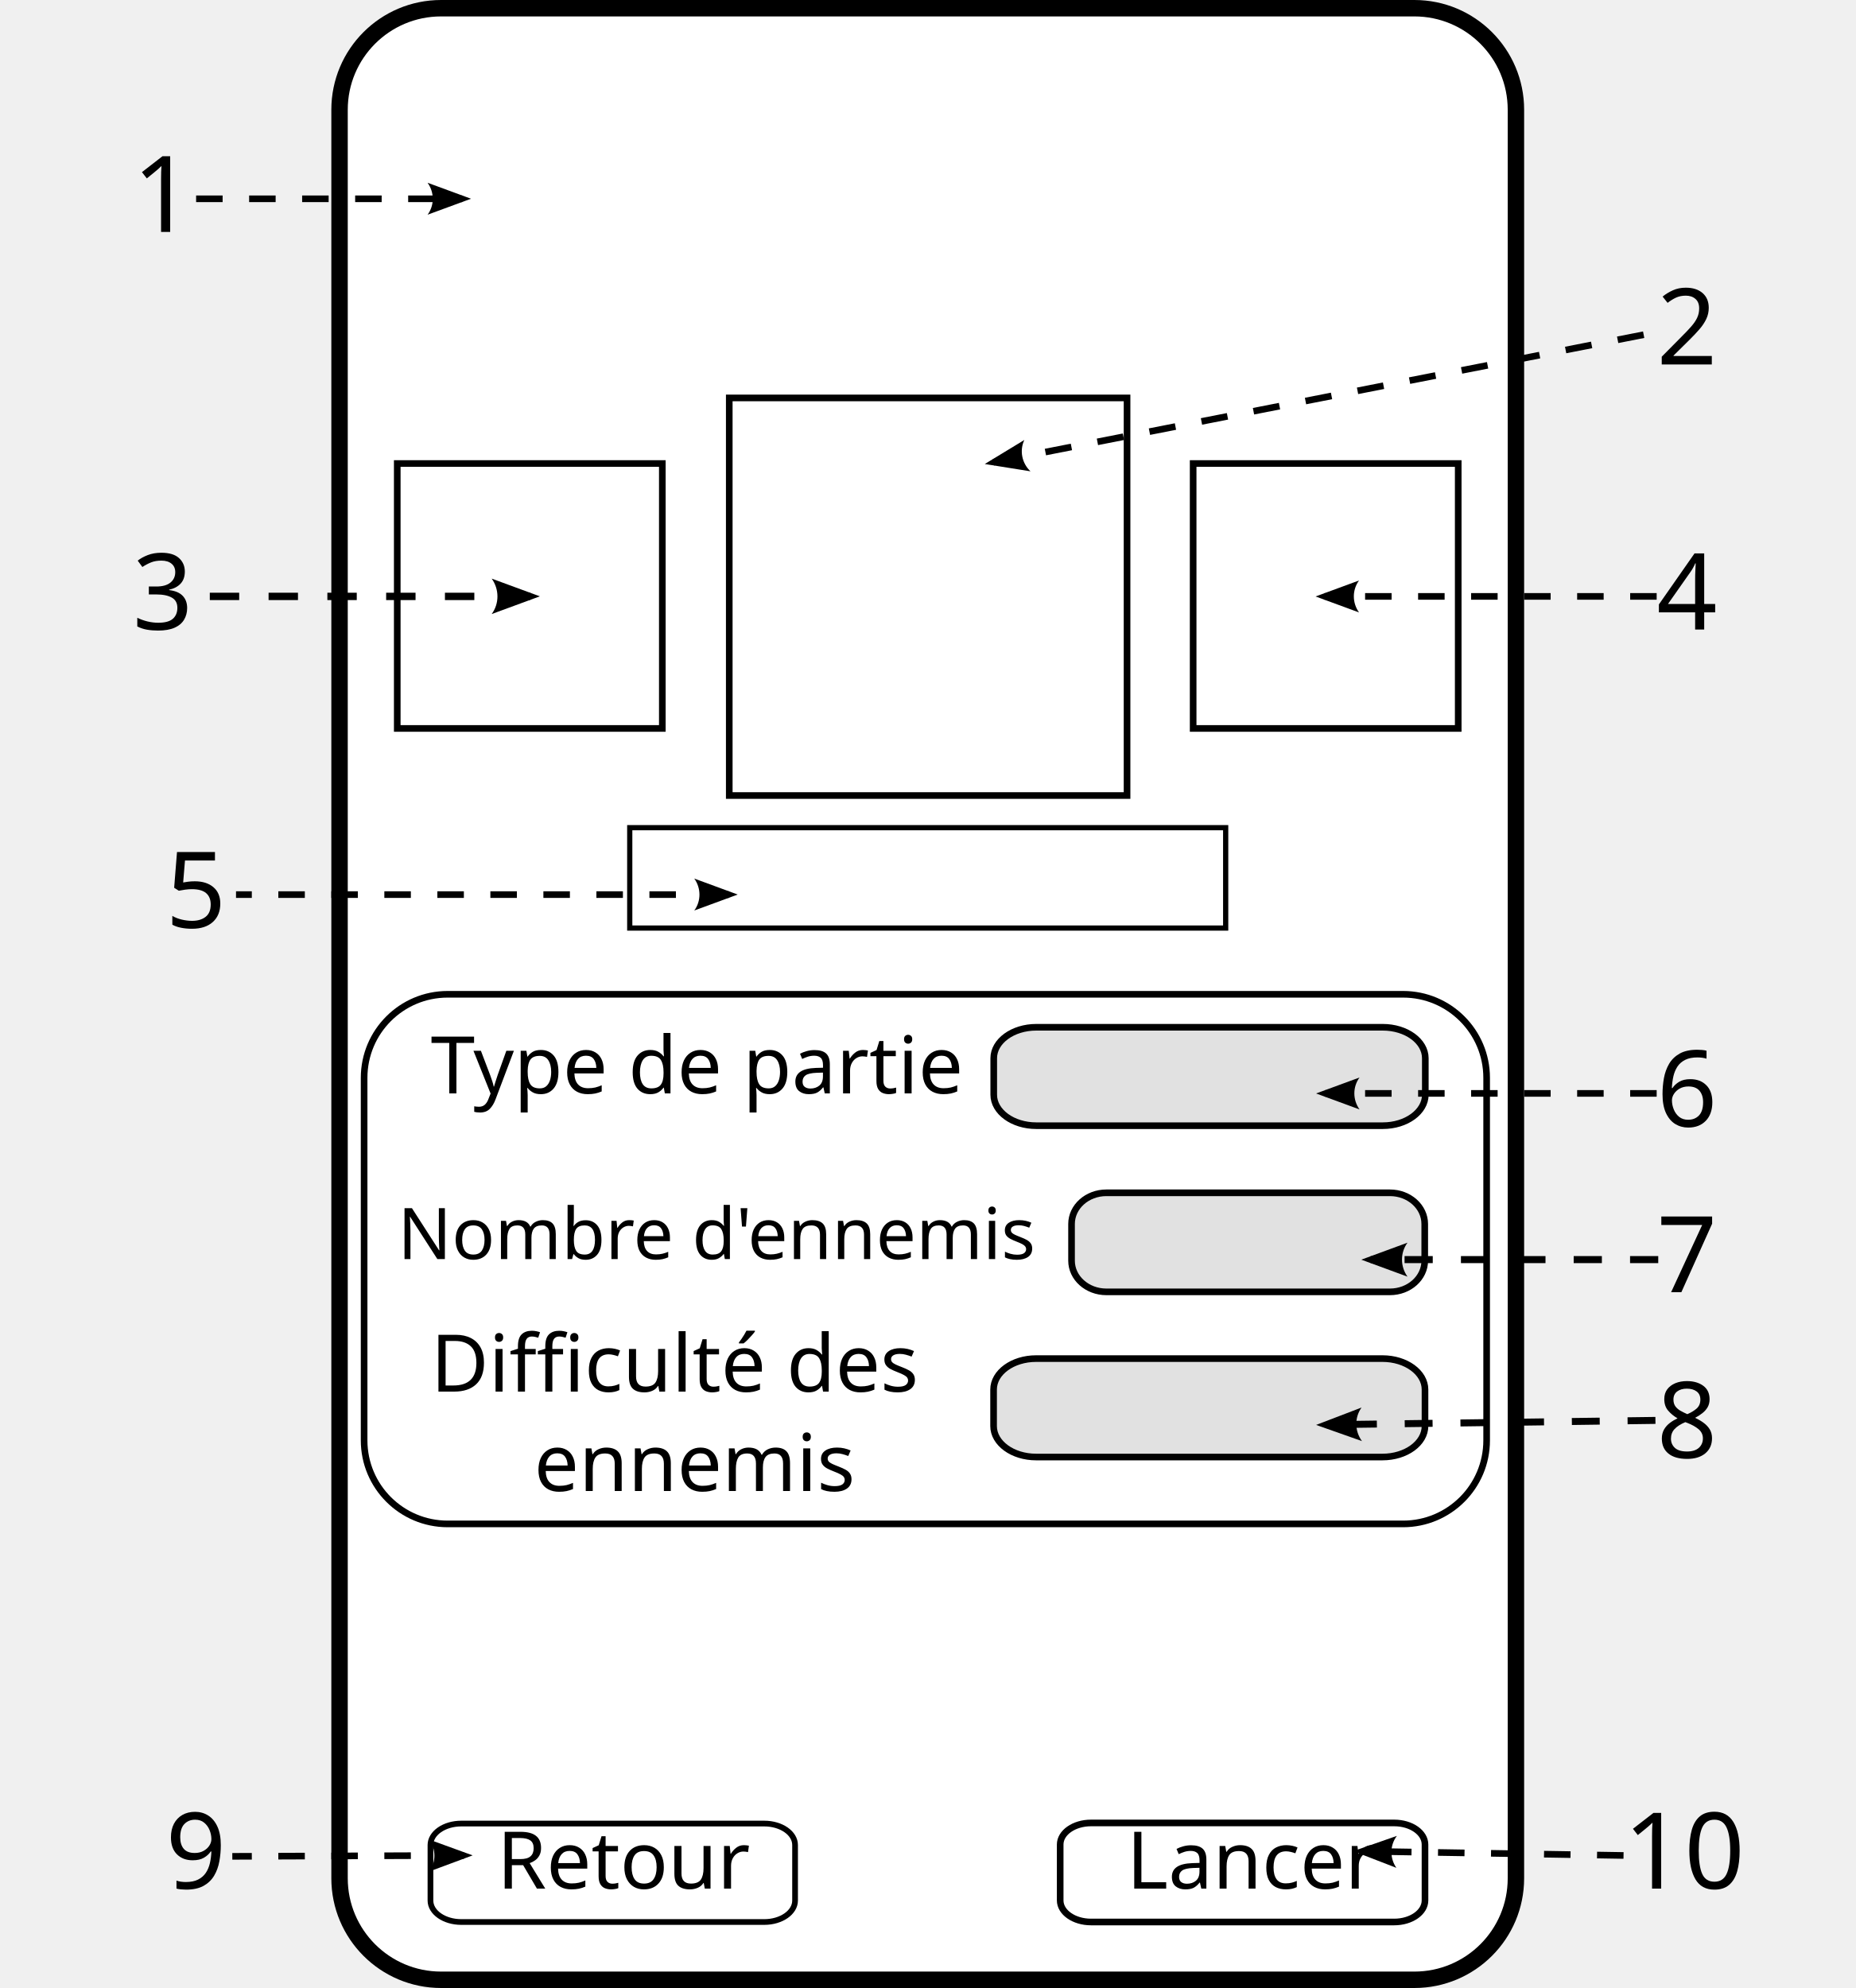
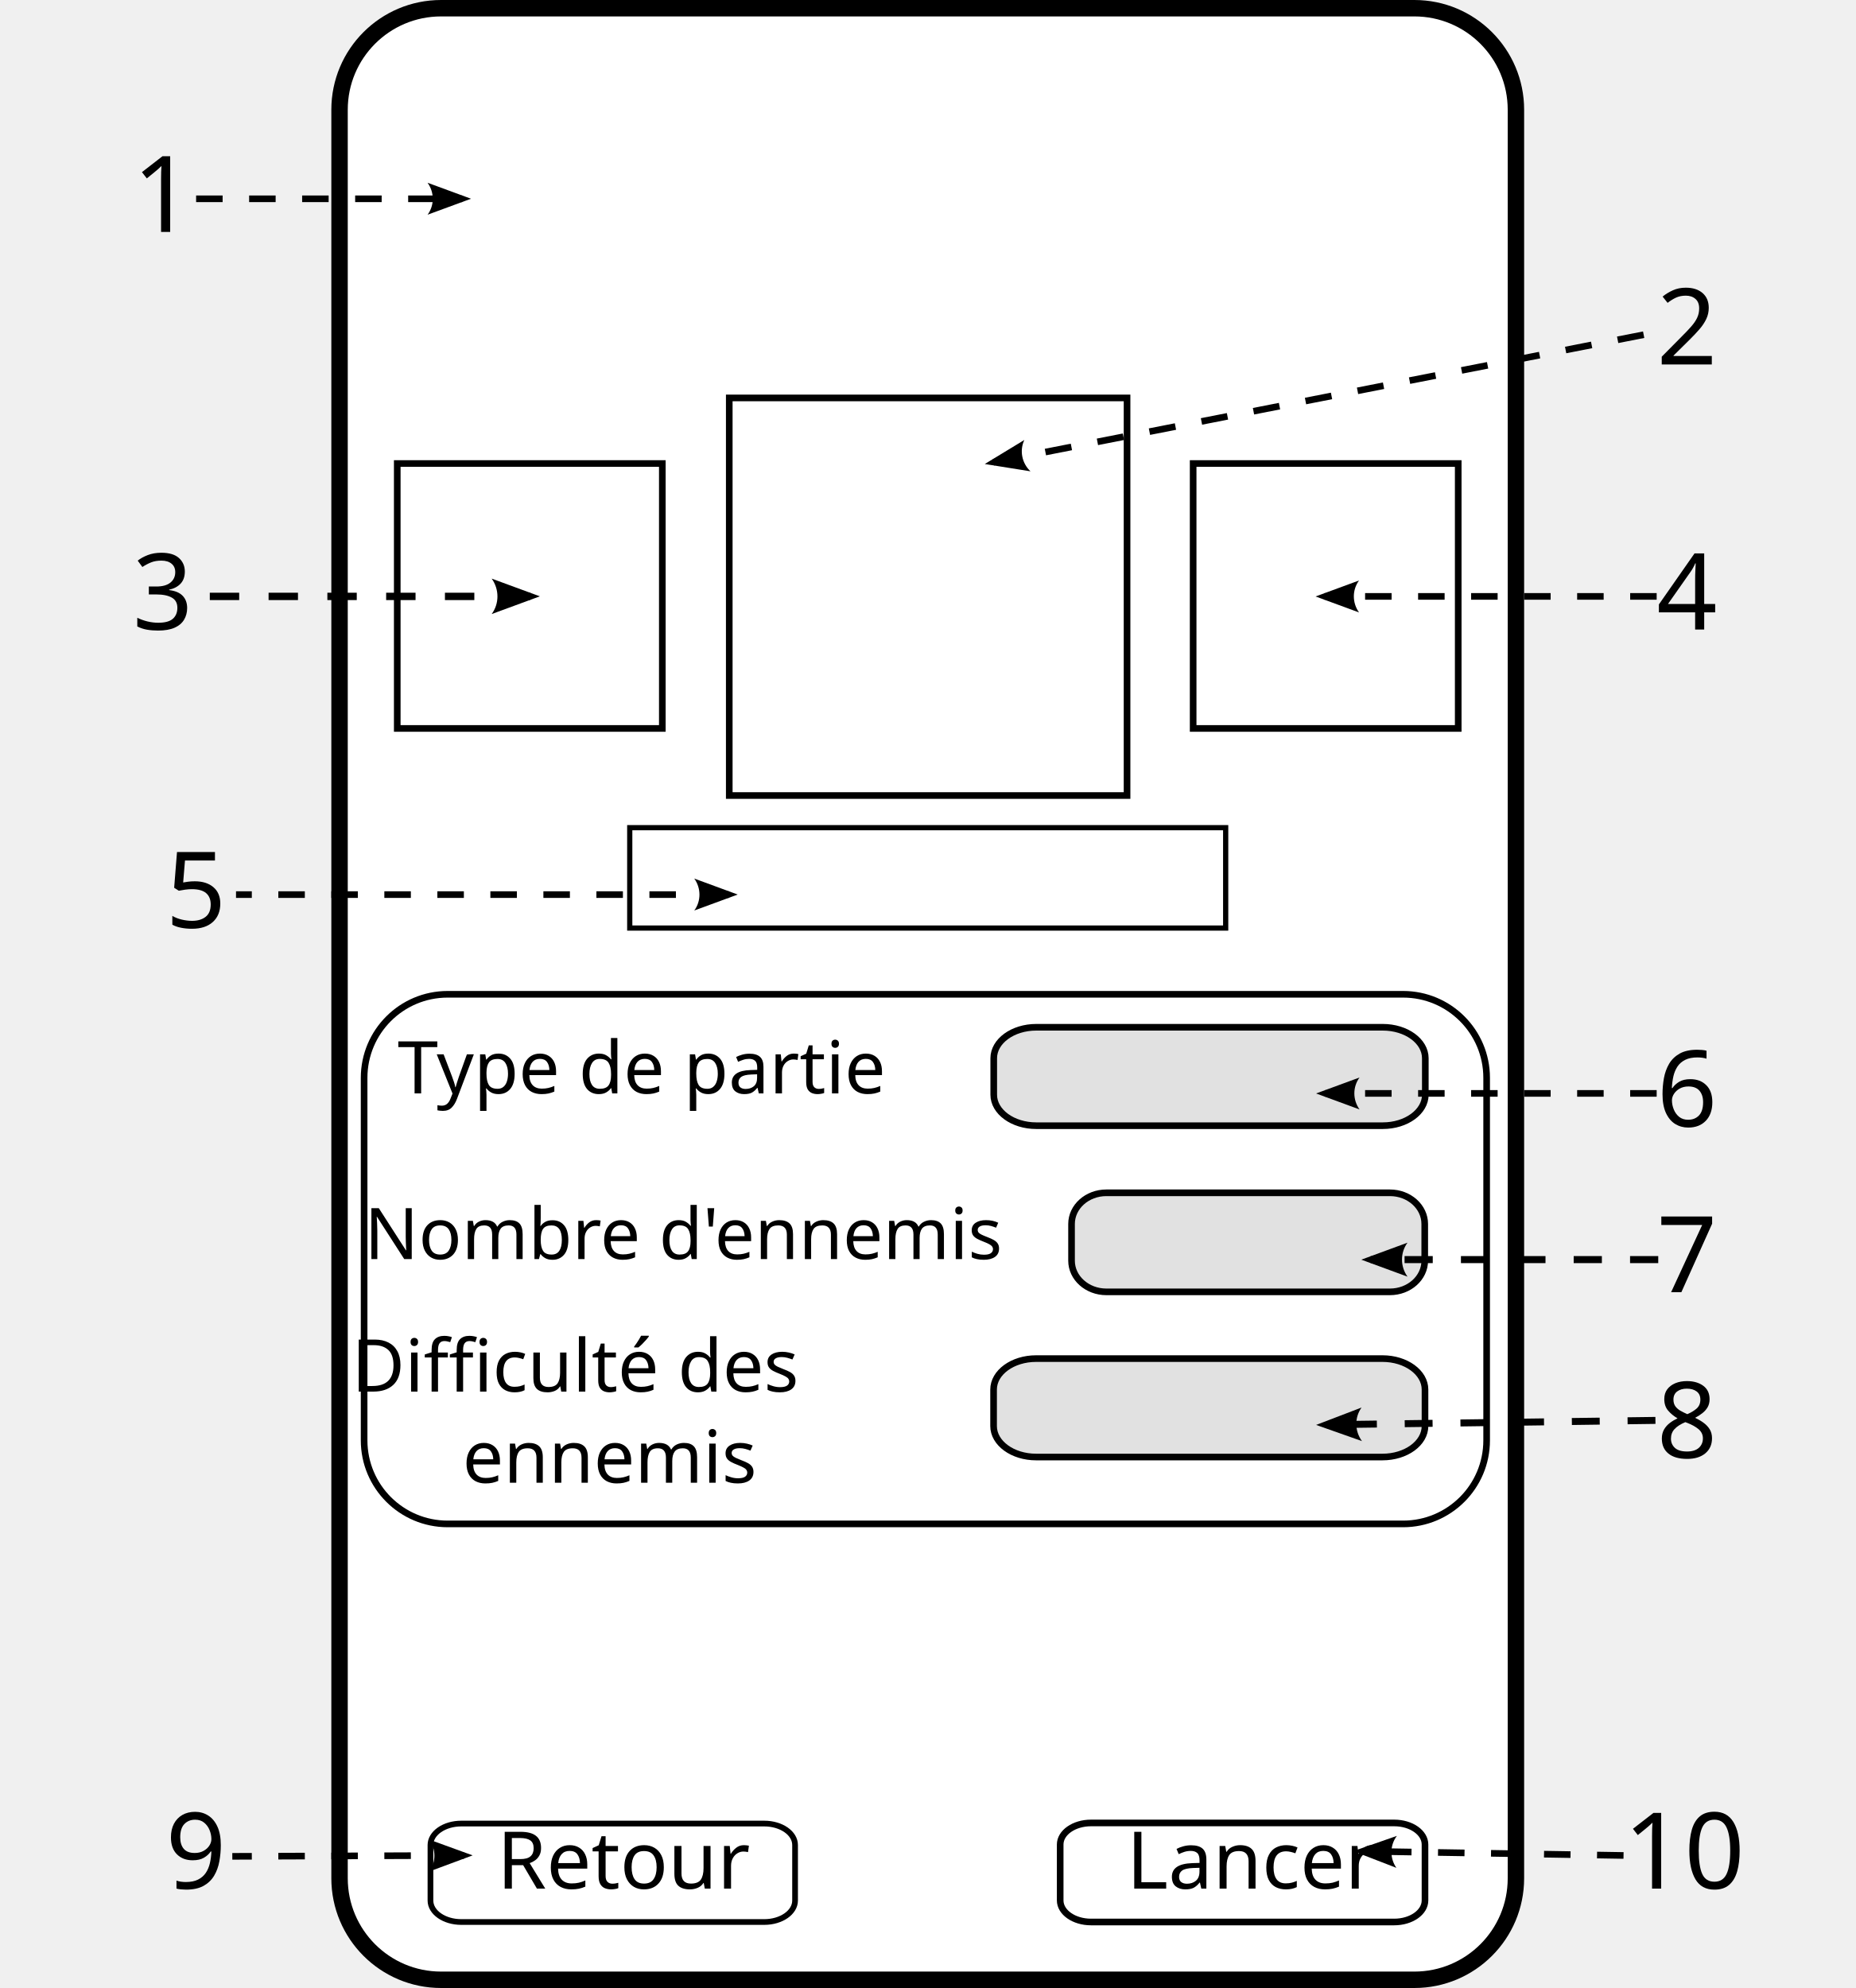
<svg xmlns="http://www.w3.org/2000/svg" version="1.0" width="560" height="600" id="svg2">
  <defs id="defs4">
-     <marker orient="auto" refY="0.0" refX="0.0" id="Arrow2Mend" style="overflow:visible;">
-       <path id="path3793" style="font-size:12.0;fill-rule:evenodd;stroke-width:0.625;stroke-linejoin:round;" d="M 8.719,4.034 L -2.207,0.016 L 8.719,-4.002 C 6.973,-1.63 6.983,1.616 8.719,4.034 z " transform="scale(0.6) rotate(180) translate(0,0)" />
+     <marker refX="0" refY="0" orient="auto" id="Arrow2Mend" style="overflow:visible">
+       <path d="M 8.719,4.034 -2.207,0.016 8.719,-4.002 c -1.745,2.372 -1.735,5.617 -6e-7,8.035 z" transform="scale(-0.6,-0.6)" id="path3793" style="font-size:12px;fill-rule:evenodd;stroke-width:0.625;stroke-linejoin:round" />
    </marker>
-     <marker orient="auto" refY="0.0" refX="0.0" id="Arrow2Lend" style="overflow:visible;">
-       <path id="path3787" style="font-size:12.0;fill-rule:evenodd;stroke-width:0.625;stroke-linejoin:round;" d="M 8.719,4.034 L -2.207,0.016 L 8.719,-4.002 C 6.973,-1.63 6.983,1.616 8.719,4.034 z " transform="scale(1.1) rotate(180) translate(1,0)" />
+     <marker refX="0" refY="0" orient="auto" id="Arrow2Lend" style="overflow:visible">
+       <path d="M 8.719,4.034 -2.207,0.016 8.719,-4.002 c -1.745,2.372 -1.735,5.617 -6e-7,8.035 z" transform="matrix(-1.1,0,0,-1.1,-1.1,0)" id="path3787" style="font-size:12px;fill-rule:evenodd;stroke-width:0.625;stroke-linejoin:round" />
    </marker>
    <marker refX="0" refY="0" orient="auto" id="Arrow2Mstart" style="overflow:visible">
-       <path d="M 8.719,4.034 L -2.207,0.016 L 8.719,-4.002 C 6.973,-1.63 6.983,1.616 8.719,4.034 L 8.719,4.034 z" transform="scale(0.6,0.6)" id="path5770" style="font-size:12px;fill-rule:evenodd;stroke-width:0.625;stroke-linejoin:round" />
+       <path d="M 8.719,4.034 -2.207,0.016 8.719,-4.002 c -1.745,2.372 -1.735,5.617 -6e-7,8.035 l 0,0 z" transform="scale(0.6,0.6)" id="path5770" style="font-size:12px;fill-rule:evenodd;stroke-width:0.625;stroke-linejoin:round" />
    </marker>
  </defs>
  <g id="layer1">
-     <rect width="355.044" height="595.044" ry="30.646" x="102.478" y="2.478" id="rect2385" style="fill:#ffffff;fill-opacity:1;fill-rule:evenodd;stroke:#000000;stroke-width:4.956;stroke-linecap:butt;stroke-linejoin:miter;stroke-miterlimit:4;stroke-dasharray:none;stroke-opacity:1" />
-     <rect width="338.79" height="159.85" ry="25.214" x="109.894" y="300.085" id="rect2873" style="fill:#ffffff;fill-opacity:1;stroke:#000000;stroke-width:2;stroke-miterlimit:4;stroke-dasharray:none;stroke-dashoffset:0;stroke-opacity:1" />
-     <rect width="130.254" height="29.705" rx="12.835" ry="9.342" x="299.92" y="310.04" id="rect14485" style="fill:#000000;fill-opacity:0.119;fill-rule:evenodd;stroke:#000000;stroke-width:2;stroke-linecap:butt;stroke-linejoin:miter;stroke-miterlimit:4;stroke-dasharray:none;stroke-opacity:1" />
+     <rect width="355.044" height="595.044" ry="30.646" x="102.478" y="2.478" id="rect2385" style="fill:#ffffff;fill-opacity:1;fill-rule:evenodd;stroke:#000000;stroke-width:4.956;stroke-linecap:butt;stroke-linejoin:miter;stroke-miterlimit:4;stroke-opacity:1;stroke-dasharray:none" />
+     <rect width="338.79" height="159.85" ry="25.214" x="109.894" y="300.085" id="rect2873" style="fill:#ffffff;fill-opacity:1;stroke:#000000;stroke-width:2;stroke-miterlimit:4;stroke-opacity:1;stroke-dasharray:none;stroke-dashoffset:0" />
+     <rect width="130.254" height="29.705" rx="12.835" ry="9.342" x="299.92" y="310.04" id="rect14485" style="fill:#000000;fill-opacity:0.119;fill-rule:evenodd;stroke:#000000;stroke-width:2;stroke-linecap:butt;stroke-linejoin:miter;stroke-miterlimit:4;stroke-opacity:1;stroke-dasharray:none" />
    <text x="186.047" y="180.346" id="text14998" xml:space="preserve" style="font-size:32px;font-style:normal;font-variant:normal;font-weight:normal;font-stretch:normal;fill:#000000;fill-opacity:1;stroke:none;font-family:Utopia;-inkscape-font-specification:Utopia">
      <tspan x="186.047" y="180.346" id="tspan15000" />
    </text>
-     <rect width="179.859" height="30.296" ry="0" x="190.063" y="249.802" id="rect15002" style="fill:#ffffff;fill-opacity:1;fill-rule:evenodd;stroke:#000000;stroke-width:1.57;stroke-linecap:butt;stroke-linejoin:miter;stroke-miterlimit:4;stroke-dasharray:none;stroke-opacity:1" />
-     <rect width="120.058" height="119.999" ry="0" x="220.099" y="120.099" id="rect15008" style="fill:#ffffff;fill-opacity:1;fill-rule:evenodd;stroke:#000000;stroke-width:2;stroke-linecap:butt;stroke-linejoin:miter;stroke-miterlimit:4;stroke-dasharray:none;stroke-opacity:1" />
-     <rect width="80" height="79.957" ry="0" x="360.105" y="139.895" id="rect15012" style="fill:#ffffff;fill-opacity:1;fill-rule:evenodd;stroke:#000000;stroke-width:2;stroke-linecap:butt;stroke-linejoin:miter;stroke-miterlimit:4;stroke-dasharray:none;stroke-opacity:1" />
-     <rect width="80" height="79.957" ry="0" x="119.895" y="139.895" id="rect15014" style="fill:#ffffff;fill-opacity:1;fill-rule:evenodd;stroke:#000000;stroke-width:2;stroke-linecap:butt;stroke-linejoin:miter;stroke-miterlimit:4;stroke-dasharray:none;stroke-opacity:1" />
-     <text x="130" y="330" id="text15028" xml:space="preserve" style="font-size:24px;font-style:normal;font-variant:normal;font-weight:normal;font-stretch:normal;fill:#000000;fill-opacity:1;stroke:none;font-family:Utopia;-inkscape-font-specification:Utopia">
-       <tspan x="130" y="330" id="tspan15030">Type de partie</tspan>
+     <rect width="179.859" height="30.296" ry="0" x="190.063" y="249.802" id="rect15002" style="fill:#ffffff;fill-opacity:1;fill-rule:evenodd;stroke:#000000;stroke-width:1.57;stroke-linecap:butt;stroke-linejoin:miter;stroke-miterlimit:4;stroke-opacity:1;stroke-dasharray:none" />
+     <rect width="120.058" height="119.999" ry="0" x="220.099" y="120.099" id="rect15008" style="fill:#ffffff;fill-opacity:1;fill-rule:evenodd;stroke:#000000;stroke-width:2;stroke-linecap:butt;stroke-linejoin:miter;stroke-miterlimit:4;stroke-opacity:1;stroke-dasharray:none" />
+     <rect width="80" height="79.957" ry="0" x="360.105" y="139.895" id="rect15012" style="fill:#ffffff;fill-opacity:1;fill-rule:evenodd;stroke:#000000;stroke-width:2;stroke-linecap:butt;stroke-linejoin:miter;stroke-miterlimit:4;stroke-opacity:1;stroke-dasharray:none" />
+     <rect width="80" height="79.957" ry="0" x="119.895" y="139.895" id="rect15014" style="fill:#ffffff;fill-opacity:1;fill-rule:evenodd;stroke:#000000;stroke-width:2;stroke-linecap:butt;stroke-linejoin:miter;stroke-miterlimit:4;stroke-opacity:1;stroke-dasharray:none" />
+     <text x="120" y="330" id="text15028" xml:space="preserve" style="font-size:24px;font-style:normal;font-variant:normal;font-weight:normal;font-stretch:normal;fill:#000000;fill-opacity:1;stroke:none;font-family:Utopia;-inkscape-font-specification:Utopia">
+       <tspan x="120" y="330" id="tspan15030" style="font-size:22px">Type de partie</tspan>
    </text>
-     <text x="120" y="380" id="text15032" xml:space="preserve" style="font-size:21.512px;font-style:normal;font-variant:normal;font-weight:normal;font-stretch:normal;fill:#000000;fill-opacity:1;stroke:none;font-family:Utopia;-inkscape-font-specification:Utopia">
-       <tspan x="120" y="380" id="tspan15034">Nombre d'ennemis</tspan>
+     <text x="110" y="380" id="text15032" xml:space="preserve" style="font-size:21.512px;font-style:normal;font-variant:normal;font-weight:normal;font-stretch:normal;fill:#000000;fill-opacity:1;stroke:none;font-family:Utopia;-inkscape-font-specification:Utopia">
+       <tspan x="110" y="380" id="tspan15034">Nombre d'ennemis</tspan>
    </text>
-     <text x="130" y="420" id="text15036" xml:space="preserve" style="font-size:24px;font-style:normal;font-variant:normal;font-weight:normal;font-stretch:normal;fill:#000000;fill-opacity:1;stroke:none;font-family:Utopia;-inkscape-font-specification:Utopia">
-       <tspan x="130" y="420" id="tspan15042">Difficulté des </tspan>
-       <tspan x="130" y="450" id="tspan15046">     ennemis    </tspan>
-     </text>
-     <rect width="106.597" height="29.897" rx="10.504" ry="9.402" x="323.403" y="360" id="rect15040" style="fill:#000000;fill-opacity:0.119;fill-rule:evenodd;stroke:#000000;stroke-width:2;stroke-linecap:butt;stroke-linejoin:miter;stroke-miterlimit:4;stroke-dasharray:none;stroke-opacity:1" />
-     <rect width="130.206" height="29.706" rx="12.83" ry="9.342" x="299.874" y="410.039" id="rect15048" style="fill:#000000;fill-opacity:0.119;fill-rule:evenodd;stroke:#000000;stroke-width:2;stroke-linecap:butt;stroke-linejoin:miter;stroke-miterlimit:4;stroke-dasharray:none;stroke-opacity:1" />
-     <rect width="110.106" height="29.894" rx="9.295" ry="6.509" x="319.974" y="550.186" id="rect15050" style="fill:#ffffff;fill-opacity:1;fill-rule:evenodd;stroke:#000000;stroke-width:2;stroke-linecap:butt;stroke-linejoin:miter;stroke-miterlimit:4;stroke-dasharray:none;stroke-opacity:1" />
+     <rect width="106.597" height="29.897" rx="10.504" ry="9.402" x="323.403" y="360" id="rect15040" style="fill:#000000;fill-opacity:0.119;fill-rule:evenodd;stroke:#000000;stroke-width:2;stroke-linecap:butt;stroke-linejoin:miter;stroke-miterlimit:4;stroke-opacity:1;stroke-dasharray:none" />
+     <rect width="130.206" height="29.706" rx="12.83" ry="9.342" x="299.874" y="410.039" id="rect15048" style="fill:#000000;fill-opacity:0.119;fill-rule:evenodd;stroke:#000000;stroke-width:2;stroke-linecap:butt;stroke-linejoin:miter;stroke-miterlimit:4;stroke-opacity:1;stroke-dasharray:none" />
+     <rect width="110.106" height="29.894" rx="9.295" ry="6.509" x="319.974" y="550.186" id="rect15050" style="fill:#ffffff;fill-opacity:1;fill-rule:evenodd;stroke:#000000;stroke-width:2;stroke-linecap:butt;stroke-linejoin:miter;stroke-miterlimit:4;stroke-opacity:1;stroke-dasharray:none" />
    <text x="340" y="570" id="text15062" xml:space="preserve" style="font-size:24px;font-style:normal;font-variant:normal;font-weight:normal;font-stretch:normal;fill:#000000;fill-opacity:1;stroke:none;font-family:Utopia;-inkscape-font-specification:Utopia">
      <tspan x="340" y="570" id="tspan15064" style="font-size:24px">Lancer</tspan>
    </text>
-     <rect width="110.044" height="29.712" rx="9.29" ry="6.469" x="129.917" y="550.371" id="rect15086" style="fill:#ffffff;fill-opacity:1;fill-rule:evenodd;stroke:#000000;stroke-width:1.725;stroke-linecap:butt;stroke-linejoin:miter;stroke-miterlimit:4;stroke-dasharray:none;stroke-opacity:1" />
+     <rect width="110.044" height="29.712" rx="9.29" ry="6.469" x="129.917" y="550.371" id="rect15086" style="fill:#ffffff;fill-opacity:1;fill-rule:evenodd;stroke:#000000;stroke-width:1.725;stroke-linecap:butt;stroke-linejoin:miter;stroke-miterlimit:4;stroke-opacity:1;stroke-dasharray:none" />
    <text x="150" y="570" id="text15088" xml:space="preserve" style="font-size:24px;font-style:normal;font-variant:normal;font-weight:normal;font-stretch:normal;fill:#000000;fill-opacity:1;stroke:none;font-family:Utopia;-inkscape-font-specification:Utopia">
      <tspan x="150" y="570" id="tspan15090">Retour</tspan>
    </text>
-     <path style="fill:none;fill-rule:evenodd;stroke:#000000;stroke-width:2;stroke-linecap:butt;stroke-linejoin:miter;marker-start:url(#Arrow2Mstart);marker-end:none;stroke-miterlimit:4;stroke-dasharray:8, 8;stroke-dashoffset:0;stroke-opacity:1" d="M 299.813,139.513 L 500.325,100.182" id="path2450" />
-     <path style="fill:none;fill-rule:evenodd;stroke:#000000;stroke-width:2;stroke-linecap:butt;stroke-linejoin:miter;marker-start:url(#Arrow2Mstart);stroke-miterlimit:4;stroke-dasharray:8, 8;stroke-dashoffset:0;stroke-opacity:1" d="M 140,560 L 70.114,560.264" id="path2464" />
-     <path style="fill:none;fill-rule:evenodd;stroke:#000000;stroke-width:2;stroke-linecap:butt;stroke-linejoin:miter;marker-start:url(#Arrow2Mstart);stroke-miterlimit:4;stroke-dasharray:8, 8;stroke-dashoffset:0;stroke-opacity:1" d="M 220,270 L 71.233,270" id="path2466" />
-     <path style="fill:none;fill-rule:evenodd;stroke:#000000;stroke-width:2.218;stroke-linecap:butt;stroke-linejoin:miter;marker-start:none;marker-mid:none;marker-end:url(#Arrow2Mend);stroke-miterlimit:4;stroke-dasharray:8.871, 8.871;stroke-dashoffset:0;stroke-opacity:1" d="M 63.319,180 L 160,180" id="path2468" />
-     <path style="fill:none;fill-rule:evenodd;stroke:#000000;stroke-width:2;stroke-linecap:butt;stroke-linejoin:miter;marker-end:url(#Arrow2Mend);stroke-miterlimit:4;stroke-dasharray:8, 8;stroke-dashoffset:0;stroke-opacity:1" d="M 500,180 L 399.708,180" id="path7665" />
-     <path style="fill:none;fill-rule:evenodd;stroke:#000000;stroke-width:2;stroke-linecap:butt;stroke-linejoin:miter;marker-end:url(#Arrow2Mend);stroke-miterlimit:4;stroke-dasharray:8, 8;stroke-dashoffset:0;stroke-opacity:1" d="M 500,330 L 399.861,330" id="path7667" />
-     <path style="fill:none;fill-rule:evenodd;stroke:#000000;stroke-width:2.127;stroke-linecap:butt;stroke-linejoin:miter;marker-end:url(#Arrow2Mend);stroke-miterlimit:4;stroke-dasharray:8.507, 8.507;stroke-dashoffset:0;stroke-opacity:1" d="M 500.475,380.161 L 413.673,380.161" id="path7669" />
-     <path style="fill:none;fill-rule:evenodd;stroke:#000000;stroke-width:2.102;stroke-linecap:butt;stroke-linejoin:miter;marker-end:url(#Arrow2Mend);stroke-miterlimit:4;stroke-dasharray:8.408, 8.408;stroke-dashoffset:0;stroke-opacity:1" d="M 499.627,428.694 L 400,430" id="path7671" />
-     <path style="fill:none;fill-rule:evenodd;stroke:#000000;stroke-width:2;stroke-linecap:butt;stroke-linejoin:miter;marker-end:url(#Arrow2Mend);stroke-miterlimit:4;stroke-dasharray:8, 8;stroke-dashoffset:0;stroke-opacity:1" d="M 490,560 L 411.055,558.722" id="path7673" />
-     <text xml:space="preserve" style="font-size:32px;font-style:normal;font-variant:normal;font-weight:normal;font-stretch:normal;fill:#000000;fill-opacity:1;stroke:none;stroke-width:1px;stroke-linecap:butt;stroke-linejoin:miter;stroke-opacity:1;font-family:Utopia;-inkscape-font-specification:Utopia" x="40" y="190" id="text11899">
-       <tspan id="tspan11901" x="40" y="190">3</tspan>
+     <path d="M 299.813,139.513 500.325,100.182" id="path2450" style="fill:none;stroke:#000000;stroke-width:2;stroke-linecap:butt;stroke-linejoin:miter;stroke-miterlimit:4;stroke-opacity:1;stroke-dasharray:8, 8;stroke-dashoffset:0;marker-start:url(#Arrow2Mstart);marker-end:none" />
+     <path d="m 140,560 -69.886,0.264" id="path2464" style="fill:none;stroke:#000000;stroke-width:2;stroke-linecap:butt;stroke-linejoin:miter;stroke-miterlimit:4;stroke-opacity:1;stroke-dasharray:8, 8;stroke-dashoffset:0;marker-start:url(#Arrow2Mstart)" />
+     <path d="M 220,270 71.233,270" id="path2466" style="fill:none;stroke:#000000;stroke-width:2;stroke-linecap:butt;stroke-linejoin:miter;stroke-miterlimit:4;stroke-opacity:1;stroke-dasharray:8, 8;stroke-dashoffset:0;marker-start:url(#Arrow2Mstart)" />
+     <path d="M 63.319,180 160,180" id="path2468" style="fill:none;stroke:#000000;stroke-width:2.218;stroke-linecap:butt;stroke-linejoin:miter;stroke-miterlimit:4;stroke-opacity:1;stroke-dasharray:8.871, 8.871;stroke-dashoffset:0;marker-start:none;marker-mid:none;marker-end:url(#Arrow2Mend)" />
+     <path d="m 500,180 -100.292,0" id="path7665" style="fill:none;stroke:#000000;stroke-width:2;stroke-linecap:butt;stroke-linejoin:miter;stroke-miterlimit:4;stroke-opacity:1;stroke-dasharray:8, 8;stroke-dashoffset:0;marker-end:url(#Arrow2Mend)" />
+     <path d="m 500,330 -100.139,0" id="path7667" style="fill:none;stroke:#000000;stroke-width:2;stroke-linecap:butt;stroke-linejoin:miter;stroke-miterlimit:4;stroke-opacity:1;stroke-dasharray:8, 8;stroke-dashoffset:0;marker-end:url(#Arrow2Mend)" />
+     <path d="m 500.475,380.161 -86.802,0" id="path7669" style="fill:none;stroke:#000000;stroke-width:2.127;stroke-linecap:butt;stroke-linejoin:miter;stroke-miterlimit:4;stroke-opacity:1;stroke-dasharray:8.507, 8.507;stroke-dashoffset:0;marker-end:url(#Arrow2Mend)" />
+     <path d="M 499.627,428.694 400,430" id="path7671" style="fill:none;stroke:#000000;stroke-width:2.102;stroke-linecap:butt;stroke-linejoin:miter;stroke-miterlimit:4;stroke-opacity:1;stroke-dasharray:8.408, 8.408;stroke-dashoffset:0;marker-end:url(#Arrow2Mend)" />
+     <path d="m 490,560 -78.945,-1.278" id="path7673" style="fill:none;stroke:#000000;stroke-width:2;stroke-linecap:butt;stroke-linejoin:miter;stroke-miterlimit:4;stroke-opacity:1;stroke-dasharray:8, 8;stroke-dashoffset:0;marker-end:url(#Arrow2Mend)" />
+     <text x="40" y="190" id="text11899" xml:space="preserve" style="font-size:32px;font-style:normal;font-variant:normal;font-weight:normal;font-stretch:normal;fill:#000000;fill-opacity:1;stroke:none;font-family:Utopia;-inkscape-font-specification:Utopia">
+       <tspan x="40" y="190" id="tspan11901">3</tspan>
    </text>
-     <text xml:space="preserve" style="font-size:32px;font-style:normal;font-variant:normal;font-weight:normal;font-stretch:normal;fill:#000000;fill-opacity:1;stroke:none;stroke-width:1px;stroke-linecap:butt;stroke-linejoin:miter;stroke-opacity:1;font-family:Utopia;-inkscape-font-specification:Utopia" x="500" y="190" id="text11903">
-       <tspan id="tspan11905" x="500" y="190">4</tspan>
+     <text x="500" y="190" id="text11903" xml:space="preserve" style="font-size:32px;font-style:normal;font-variant:normal;font-weight:normal;font-stretch:normal;fill:#000000;fill-opacity:1;stroke:none;font-family:Utopia;-inkscape-font-specification:Utopia">
+       <tspan x="500" y="190" id="tspan11905">4</tspan>
    </text>
-     <text xml:space="preserve" style="font-size:32px;font-style:normal;font-variant:normal;font-weight:normal;font-stretch:normal;fill:#000000;fill-opacity:1;stroke:none;stroke-width:1px;stroke-linecap:butt;stroke-linejoin:miter;stroke-opacity:1;font-family:Utopia;-inkscape-font-specification:Utopia" x="50" y="280" id="text11907">
-       <tspan id="tspan11909" x="50" y="280">5</tspan>
+     <text x="50" y="280" id="text11907" xml:space="preserve" style="font-size:32px;font-style:normal;font-variant:normal;font-weight:normal;font-stretch:normal;fill:#000000;fill-opacity:1;stroke:none;font-family:Utopia;-inkscape-font-specification:Utopia">
+       <tspan x="50" y="280" id="tspan11909">5</tspan>
    </text>
-     <text xml:space="preserve" style="font-size:32px;font-style:normal;font-variant:normal;font-weight:normal;font-stretch:normal;fill:#000000;fill-opacity:1;stroke:none;stroke-width:1px;stroke-linecap:butt;stroke-linejoin:miter;stroke-opacity:1;font-family:Utopia;-inkscape-font-specification:Utopia" x="500" y="340" id="text11911">
-       <tspan id="tspan11913" x="500" y="340">6</tspan>
+     <text x="500" y="340" id="text11911" xml:space="preserve" style="font-size:32px;font-style:normal;font-variant:normal;font-weight:normal;font-stretch:normal;fill:#000000;fill-opacity:1;stroke:none;font-family:Utopia;-inkscape-font-specification:Utopia">
+       <tspan x="500" y="340" id="tspan11913">6</tspan>
    </text>
-     <text xml:space="preserve" style="font-size:32px;font-style:normal;font-variant:normal;font-weight:normal;font-stretch:normal;fill:#000000;fill-opacity:1;stroke:none;stroke-width:1px;stroke-linecap:butt;stroke-linejoin:miter;stroke-opacity:1;font-family:Utopia;-inkscape-font-specification:Utopia" x="500" y="390" id="text11915">
-       <tspan id="tspan11917" x="500" y="390">7</tspan>
+     <text x="500" y="390" id="text11915" xml:space="preserve" style="font-size:32px;font-style:normal;font-variant:normal;font-weight:normal;font-stretch:normal;fill:#000000;fill-opacity:1;stroke:none;font-family:Utopia;-inkscape-font-specification:Utopia">
+       <tspan x="500" y="390" id="tspan11917">7</tspan>
    </text>
-     <text xml:space="preserve" style="font-size:32px;font-style:normal;font-variant:normal;font-weight:normal;font-stretch:normal;fill:#000000;fill-opacity:1;stroke:none;stroke-width:1px;stroke-linecap:butt;stroke-linejoin:miter;stroke-opacity:1;font-family:Utopia;-inkscape-font-specification:Utopia" x="500" y="440" id="text11919">
-       <tspan id="tspan11921" x="500" y="440">8</tspan>
+     <text x="500" y="440" id="text11919" xml:space="preserve" style="font-size:32px;font-style:normal;font-variant:normal;font-weight:normal;font-stretch:normal;fill:#000000;fill-opacity:1;stroke:none;font-family:Utopia;-inkscape-font-specification:Utopia">
+       <tspan x="500" y="440" id="tspan11921">8</tspan>
    </text>
-     <text xml:space="preserve" style="font-size:32px;font-style:normal;font-variant:normal;font-weight:normal;font-stretch:normal;fill:#000000;fill-opacity:1;stroke:none;stroke-width:1px;stroke-linecap:butt;stroke-linejoin:miter;stroke-opacity:1;font-family:Utopia;-inkscape-font-specification:Utopia" x="50" y="570" id="text11923">
-       <tspan id="tspan11925" x="50" y="570">9</tspan>
+     <text x="50" y="570" id="text11923" xml:space="preserve" style="font-size:32px;font-style:normal;font-variant:normal;font-weight:normal;font-stretch:normal;fill:#000000;fill-opacity:1;stroke:none;font-family:Utopia;-inkscape-font-specification:Utopia">
+       <tspan x="50" y="570" id="tspan11925">9</tspan>
    </text>
-     <path style="fill:none;fill-rule:evenodd;stroke:#000000;stroke-width:2;stroke-linecap:butt;stroke-linejoin:miter;marker-start:none;marker-end:url(#Arrow2Mend);stroke-miterlimit:4;stroke-dasharray:8,8;stroke-dashoffset:0;stroke-opacity:1" d="M 59.189,60 L 139.511,60" id="path11935" />
-     <text xml:space="preserve" style="font-size:32px;font-style:normal;font-variant:normal;font-weight:normal;font-stretch:normal;fill:#000000;fill-opacity:1;stroke:none;stroke-width:1px;stroke-linecap:butt;stroke-linejoin:miter;stroke-opacity:1;font-family:Utopia;-inkscape-font-specification:Utopia" x="40" y="70" id="text11937">
-       <tspan id="tspan11939" x="40" y="70">1</tspan>
+     <path d="m 59.189,60 80.322,0" id="path11935" style="fill:none;stroke:#000000;stroke-width:2;stroke-linecap:butt;stroke-linejoin:miter;stroke-miterlimit:4;stroke-opacity:1;stroke-dasharray:8, 8;stroke-dashoffset:0;marker-start:none;marker-end:url(#Arrow2Mend)" />
+     <text x="40" y="70" id="text11937" xml:space="preserve" style="font-size:32px;font-style:normal;font-variant:normal;font-weight:normal;font-stretch:normal;fill:#000000;fill-opacity:1;stroke:none;font-family:Utopia;-inkscape-font-specification:Utopia">
+       <tspan x="40" y="70" id="tspan11939">1</tspan>
    </text>
-     <text xml:space="preserve" style="font-size:32px;font-style:normal;font-variant:normal;font-weight:normal;font-stretch:normal;fill:#000000;fill-opacity:1;stroke:none;stroke-width:1px;stroke-linecap:butt;stroke-linejoin:miter;stroke-opacity:1;font-family:Utopia;-inkscape-font-specification:Utopia" x="500" y="110" id="text13522">
-       <tspan id="tspan13524" x="500" y="110">2</tspan>
+     <text x="500" y="110" id="text13522" xml:space="preserve" style="font-size:32px;font-style:normal;font-variant:normal;font-weight:normal;font-stretch:normal;fill:#000000;fill-opacity:1;stroke:none;font-family:Utopia;-inkscape-font-specification:Utopia">
+       <tspan x="500" y="110" id="tspan13524">2</tspan>
    </text>
-     <text xml:space="preserve" style="font-size:32px;font-style:normal;font-variant:normal;font-weight:normal;font-stretch:normal;fill:#000000;fill-opacity:1;stroke:none;stroke-width:1px;stroke-linecap:butt;stroke-linejoin:miter;stroke-opacity:1;font-family:Utopia;-inkscape-font-specification:Utopia" x="490" y="570" id="text13526">
-       <tspan id="tspan13528" x="490" y="570">10</tspan>
+     <text x="490" y="570" id="text13526" xml:space="preserve" style="font-size:32px;font-style:normal;font-variant:normal;font-weight:normal;font-stretch:normal;fill:#000000;fill-opacity:1;stroke:none;font-family:Utopia;-inkscape-font-specification:Utopia">
+       <tspan x="490" y="570" id="tspan13528">10</tspan>
+     </text>
+     <text x="210" y="420" id="text3070" xml:space="preserve" style="font-size:40px;font-style:normal;font-weight:normal;line-height:125%;letter-spacing:0px;word-spacing:0px;fill:#000000;fill-opacity:1;stroke:none;font-family:Sans">
+       <tspan x="210" y="420" id="tspan3072" style="font-size:22px;text-align:center;text-anchor:middle">Difficulté des</tspan>
+       <tspan x="210" y="447.5" id="tspan3074" style="font-size:22px;text-align:center;text-anchor:middle">ennemis</tspan>
    </text>
  </g>
</svg>
